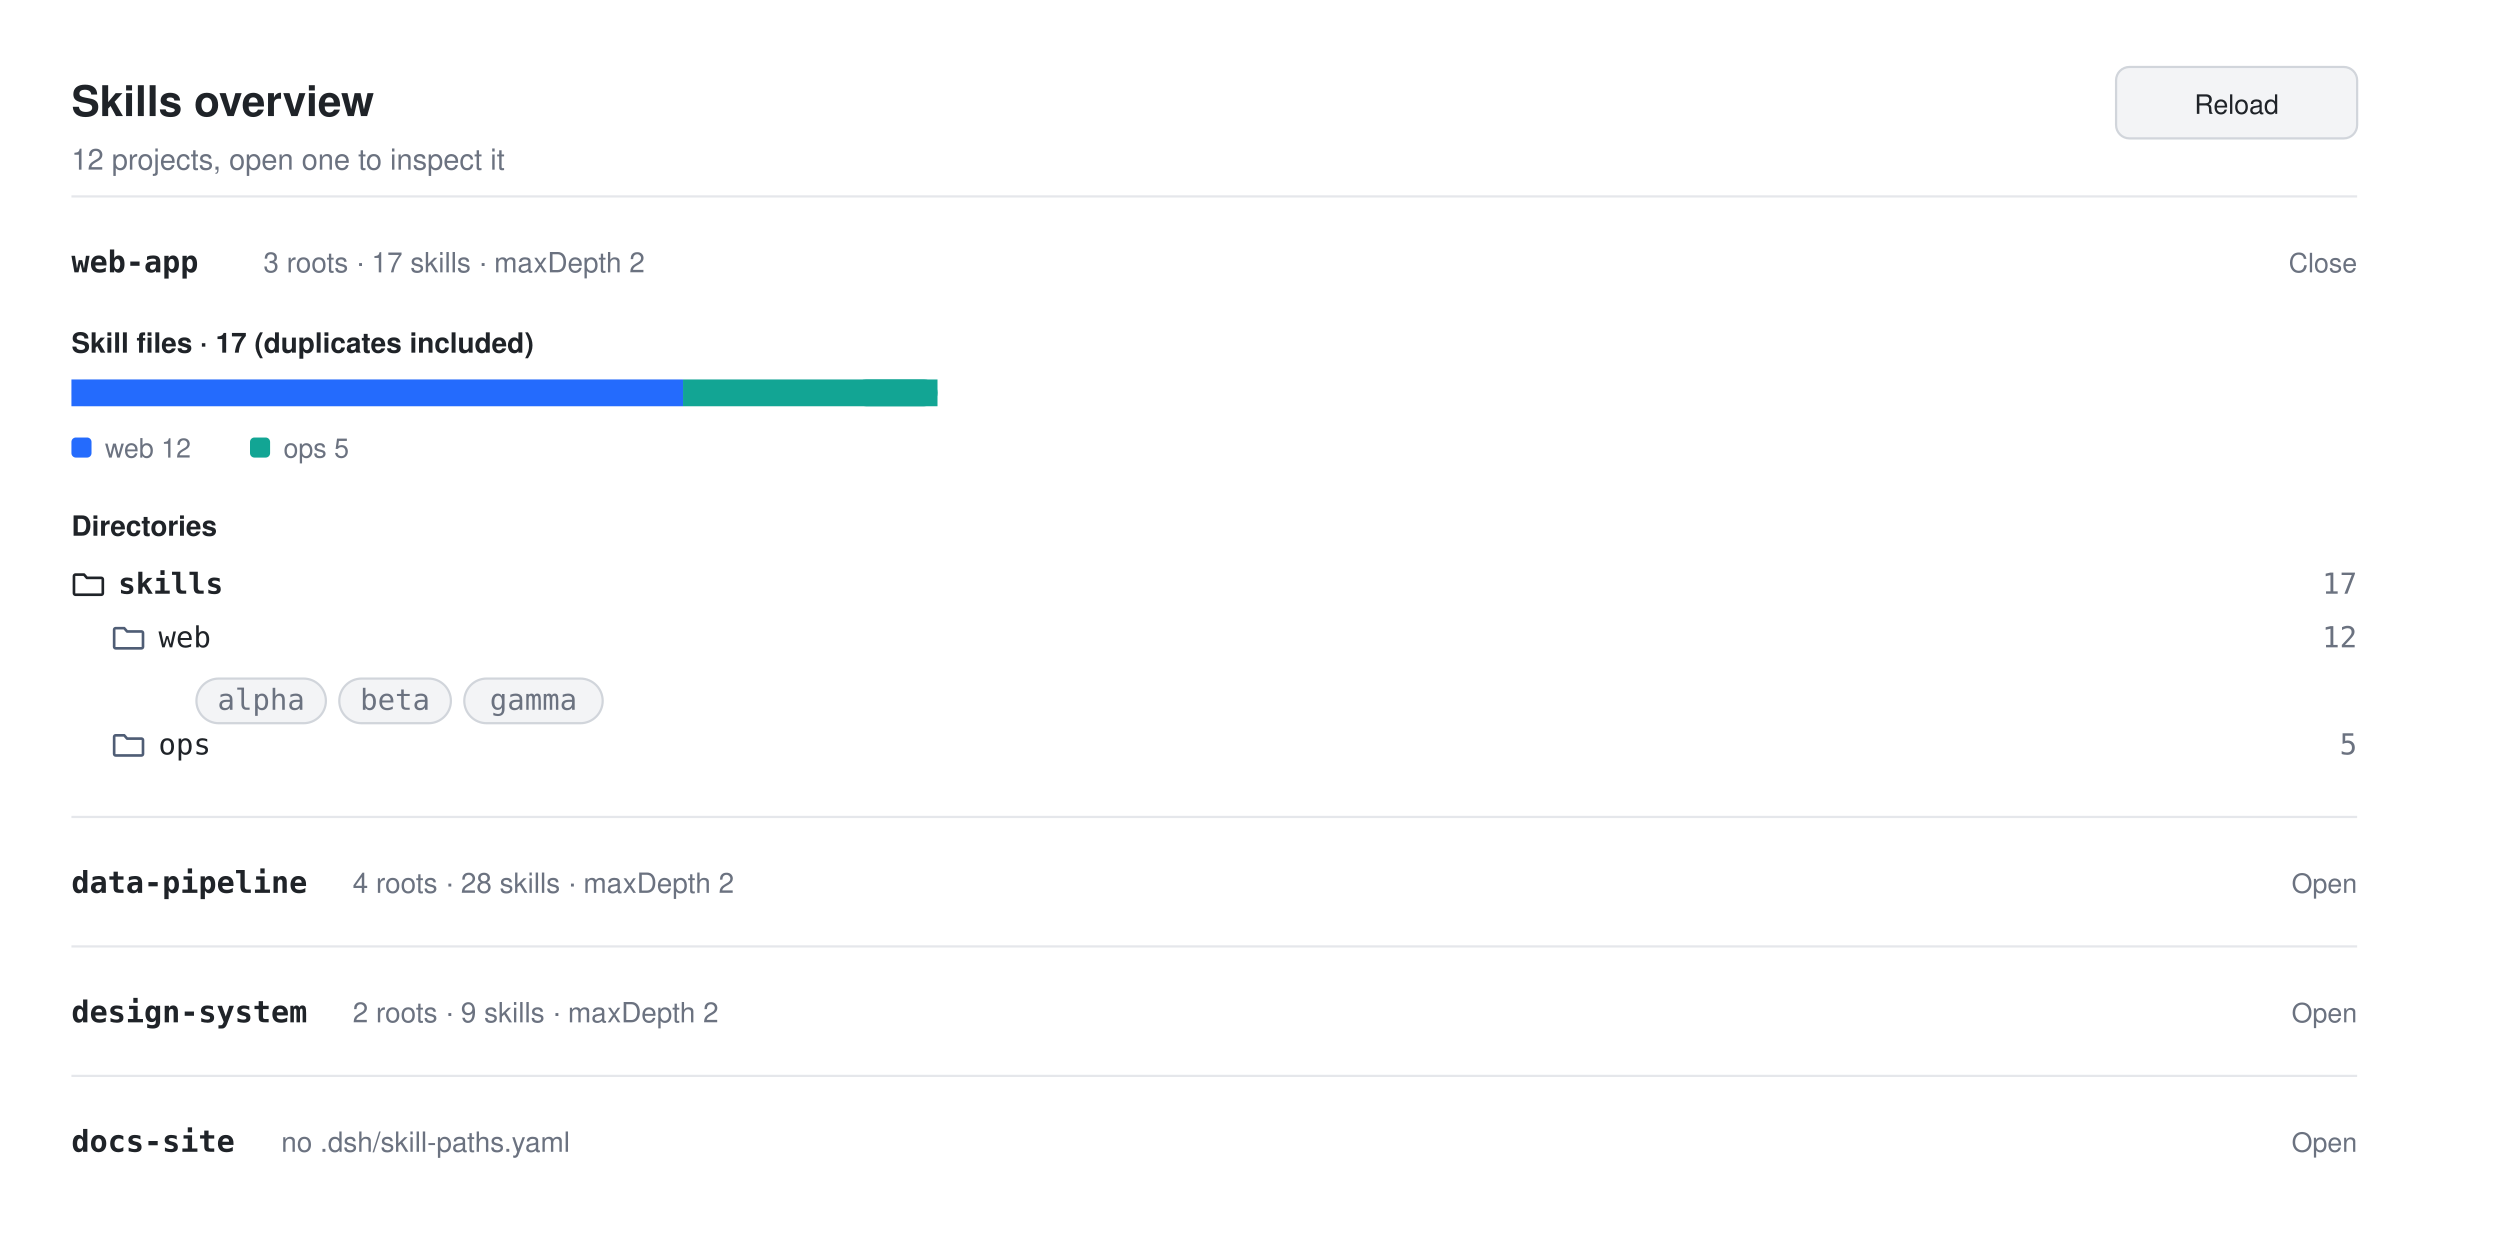
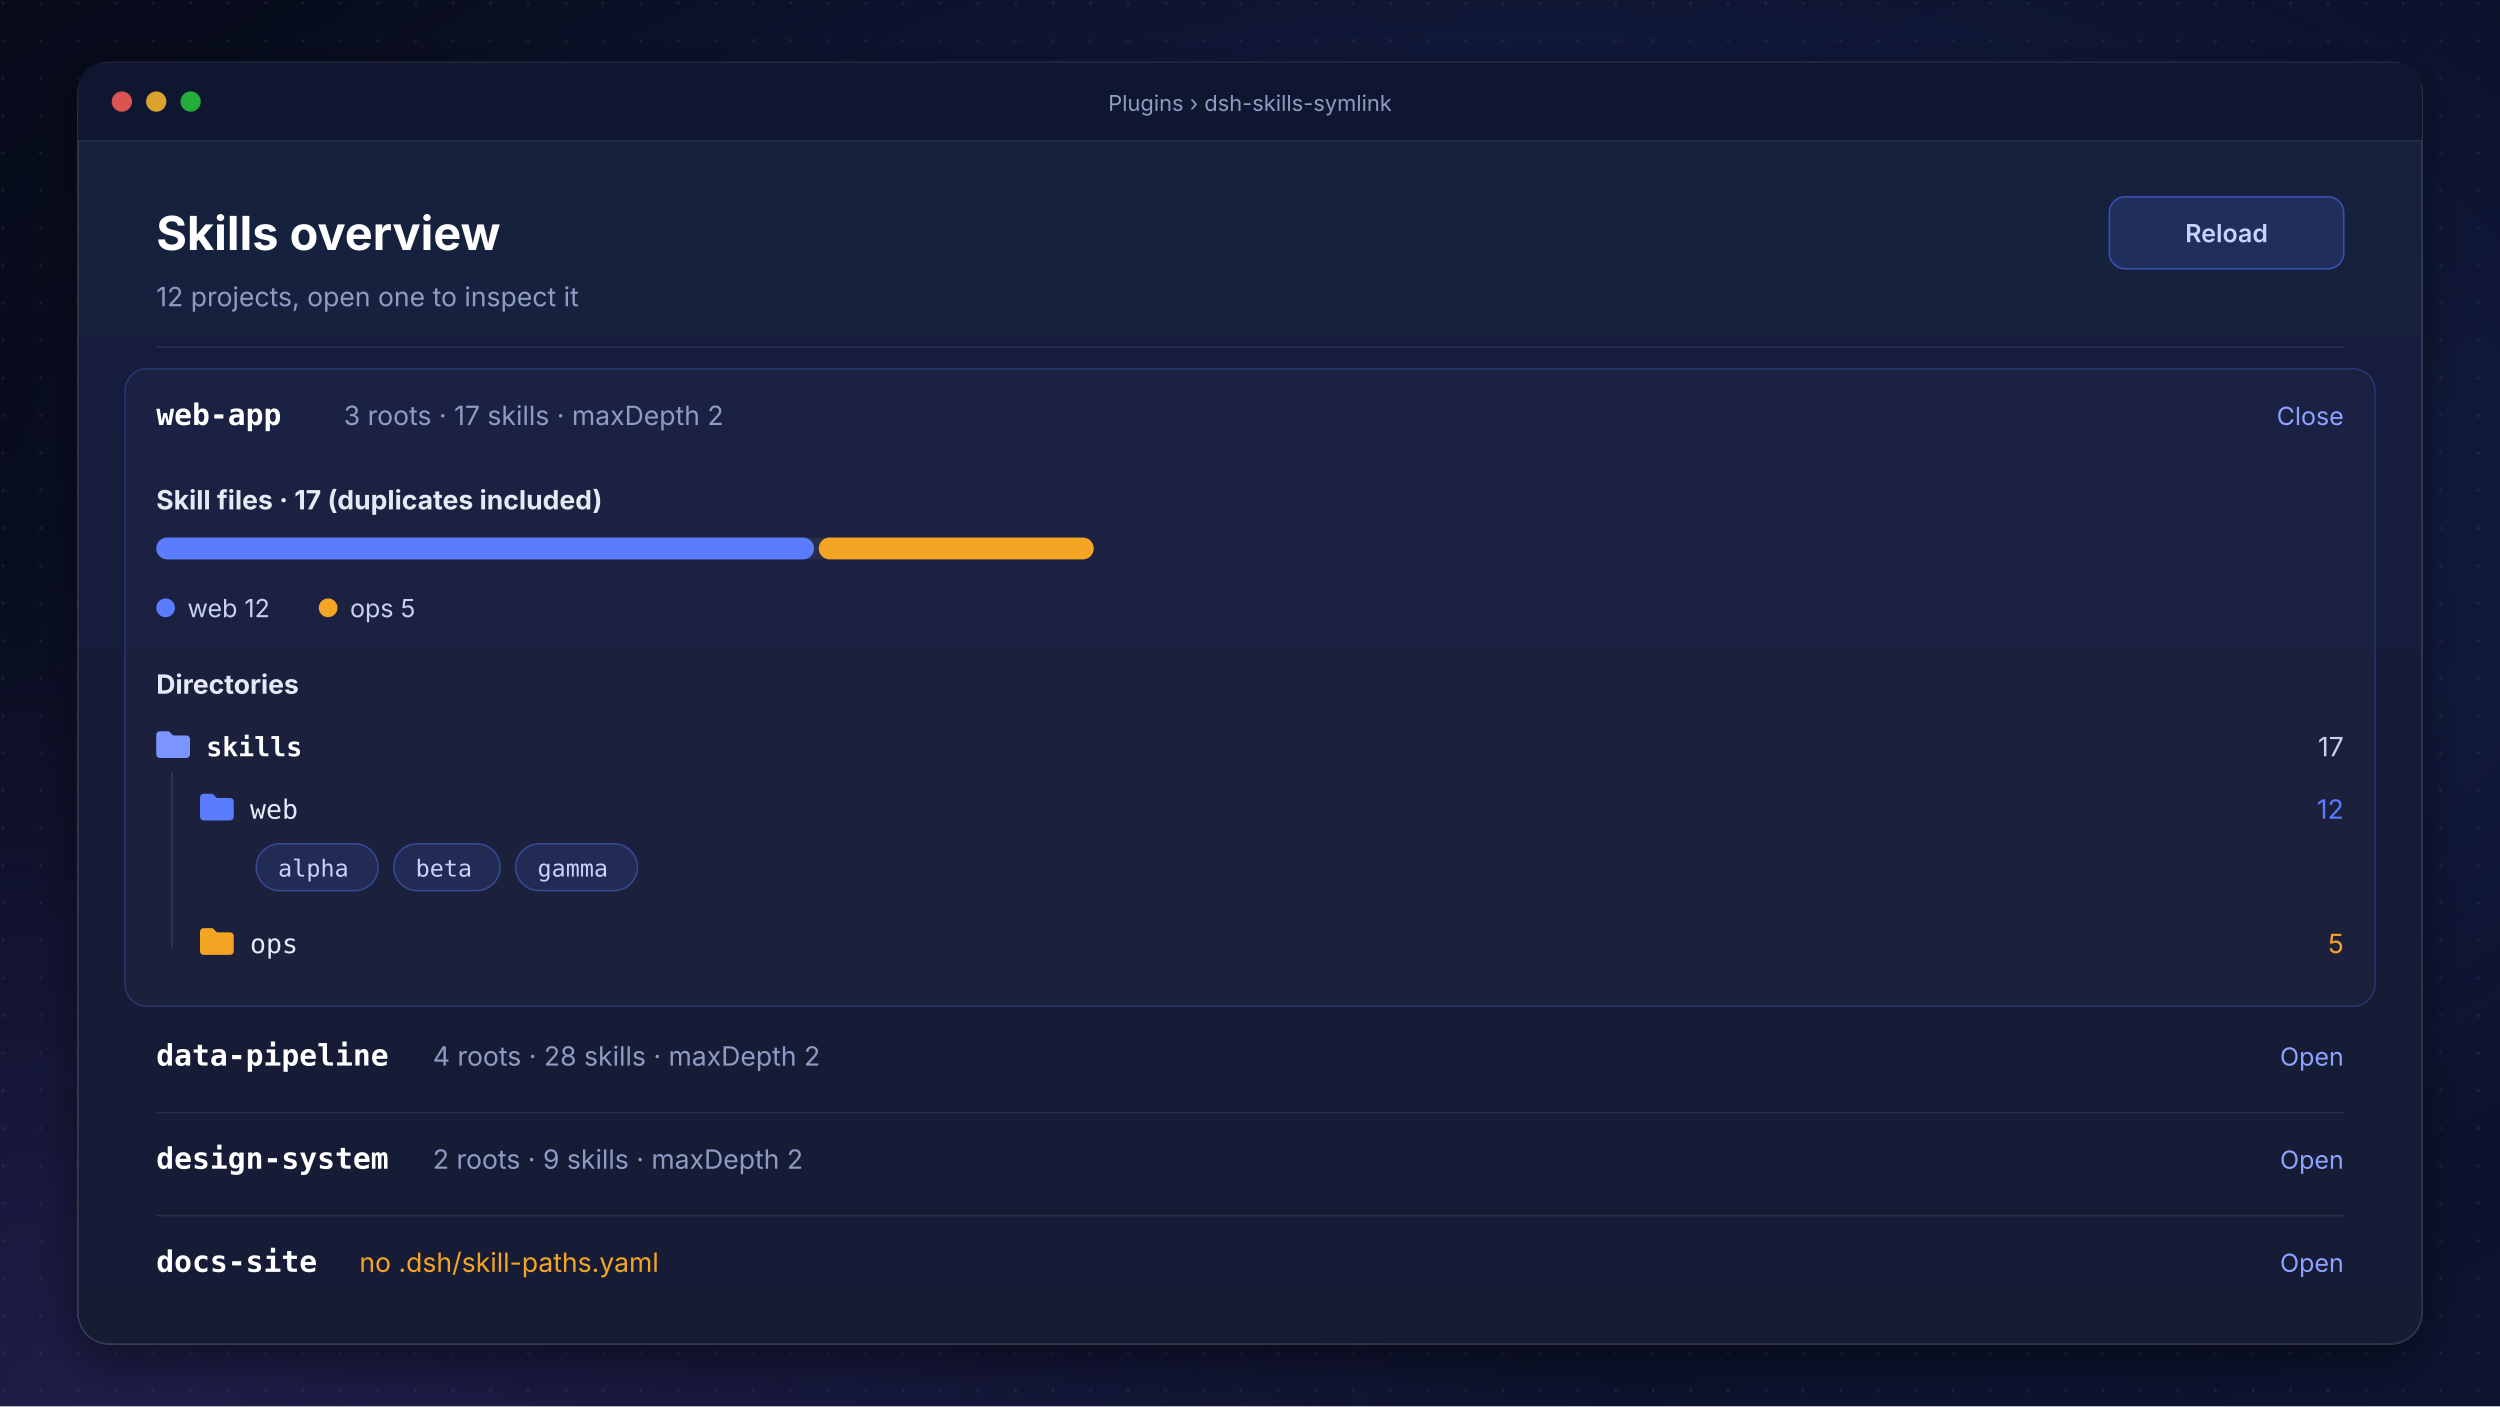
- <svg xmlns="http://www.w3.org/2000/svg" viewBox="0 0 1120 560" width="1120" height="560" role="img" aria-labelledby="ov-en-title ov-en-desc">
-   <rect width="1120" height="560" fill="#ffffff" />
-   <text x="32" y="52" font-family="Segoe UI, Helvetica, Arial, sans-serif" font-size="19" font-weight="600" fill="#1f2328">Skills overview</text>
-   <text x="32" y="76" font-family="Segoe UI, Helvetica, Arial, sans-serif" font-size="13" fill="#6b7280">12 projects, open one to inspect it</text>
-   <rect x="948" y="30" width="108" height="32" rx="6" fill="#f3f4f6" stroke="#d1d5db" />
-   <text x="1002" y="51" text-anchor="middle" font-family="Segoe UI, Helvetica, Arial, sans-serif" font-size="12" fill="#1f2328">Reload</text>
-   <line x1="32" y1="88" x2="1056" y2="88" stroke="#e5e7eb" />
-   <text x="32" y="122" font-family="Consolas, Menlo, monospace" font-size="13.5" font-weight="600" fill="#1f2328">web-app</text>
-   <text x="118" y="122" font-family="Segoe UI, Helvetica, Arial, sans-serif" font-size="12.5" fill="#6b7280">3 roots · 17 skills · maxDepth 2</text>
-   <text x="1056" y="122" text-anchor="end" font-family="Segoe UI, Helvetica, Arial, sans-serif" font-size="12" fill="#6b7280">Close</text>
-   <text x="32" y="158" font-family="Segoe UI, Helvetica, Arial, sans-serif" font-size="12.5" font-weight="600" fill="#1f2328">Skill files · 17 (duplicates included)</text>
-   <rect x="32" y="170" width="388" height="12" rx="6" fill="#f3f4f6" />
-   <rect x="32" y="170" width="274" height="12" fill="#246bfd" />
-   <rect x="306" y="170" width="114" height="12" fill="#12a594" />
-   <rect x="382" y="170" width="38" height="12" rx="6" fill="#12a594" />
-   <g font-family="Segoe UI, Helvetica, Arial, sans-serif" font-size="12" fill="#6b7280">
-     <rect x="32" y="196" width="9" height="9" rx="2" fill="#246bfd" />
-     <text x="47" y="205">web 12</text>
-     <rect x="112" y="196" width="9" height="9" rx="2" fill="#12a594" />
-     <text x="127" y="205">ops 5</text>
+ <svg xmlns="http://www.w3.org/2000/svg" width="1600" height="900" viewBox="0 0 1600 900">
+   <defs>
+     <linearGradient id="bg" x1="0" y1="0" x2="1" y2="1">
+       <stop offset="0" stop-color="#070B1A" />
+       <stop offset="1" stop-color="#0D1430" />
+     </linearGradient>
+     <radialGradient id="g1" cx="0.6" cy="0.35" r="0.6">
+       <stop offset="0" stop-color="#4D6BFE" stop-opacity="0.22" />
+       <stop offset="1" stop-color="#4D6BFE" stop-opacity="0" />
+     </radialGradient>
+     <radialGradient id="g2" cx="0.05" cy="1" r="0.6">
+       <stop offset="0" stop-color="#8B5CF6" stop-opacity="0.16" />
+       <stop offset="1" stop-color="#8B5CF6" stop-opacity="0" />
+     </radialGradient>
+     <pattern id="dots" width="24" height="24" patternUnits="userSpaceOnUse">
+       <circle cx="2" cy="2" r="1.1" fill="#FFFFFF" fill-opacity="0.06" />
+     </pattern>
+     <linearGradient id="card" x1="0" y1="0" x2="0" y2="1">
+       <stop offset="0" stop-color="#18213F" />
+       <stop offset="1" stop-color="#121A33" />
+     </linearGradient>
+     <marker id="ar" viewBox="0 0 10 10" refX="8" refY="5" markerWidth="9" markerHeight="9" orient="auto">
+       <path d="M0 0 L10 5 L0 10 z" fill="#7C8AB5" />
+     </marker>
+     <filter id="sh" x="-20%" y="-20%" width="140%" height="140%">
+       <feDropShadow dx="0" dy="10" stdDeviation="14" flood-color="#000" flood-opacity="0.45" />
+     </filter>
+   </defs>
+   <rect width="1600" height="900" fill="url(#bg)" />
+   <rect width="1600" height="900" fill="url(#dots)" />
+   <rect width="1600" height="900" fill="url(#g1)" />
+   <rect width="1600" height="900" fill="url(#g2)" />
+   <g filter="url(#sh)">
+     <rect x="50" y="40" width="1500" height="820" rx="20" fill="url(#card)" stroke="#FFFFFF" stroke-opacity="0.11" />
  </g>
-   <text x="32" y="240" font-family="Segoe UI, Helvetica, Arial, sans-serif" font-size="12.5" font-weight="600" fill="#1f2328">Directories</text>
-   <g font-family="Consolas, Menlo, monospace" font-size="13">
-     <path d="M1.9 3.6h4.05l1.35 1.55h6.8a.7.7 0 0 1 .7.7v6.55a.7.7 0 0 1-.7.7H1.9a.7.7 0 0 1-.7-.7V4.3a.7.7 0 0 1 .7-.7Z" fill="none" stroke="#1f2328" stroke-width="1.25" stroke-linejoin="round" transform="translate(32,254) scale(0.95)" />
-     <text x="53" y="266" font-weight="600" fill="#1f2328">skills</text>
-     <text x="1056" y="266" text-anchor="end" fill="#6b7280">17</text>
-     <path d="M1.9 3.6h4.05l1.35 1.55h6.8a.7.7 0 0 1 .7.7v6.55a.7.7 0 0 1-.7.7H1.9a.7.7 0 0 1-.7-.7V4.3a.7.7 0 0 1 .7-.7Z" fill="none" stroke="#4f5d75" stroke-width="1.25" stroke-linejoin="round" transform="translate(50,278) scale(0.95)" />
-     <text x="71" y="290" fill="#1f2328">web</text>
-     <text x="1056" y="290" text-anchor="end" fill="#6b7280">12</text>
-     <rect x="88" y="304" width="58" height="20" rx="10" fill="#f3f4f6" stroke="#d1d5db" />
-     <text x="117" y="318" text-anchor="middle" fill="#6b7280">alpha</text>
-     <rect x="152" y="304" width="50" height="20" rx="10" fill="#f3f4f6" stroke="#d1d5db" />
-     <text x="177" y="318" text-anchor="middle" fill="#6b7280">beta</text>
-     <rect x="208" y="304" width="62" height="20" rx="10" fill="#f3f4f6" stroke="#d1d5db" />
-     <text x="239" y="318" text-anchor="middle" fill="#6b7280">gamma</text>
-     <path d="M1.9 3.6h4.05l1.35 1.55h6.8a.7.7 0 0 1 .7.7v6.55a.7.7 0 0 1-.7.7H1.9a.7.7 0 0 1-.7-.7V4.3a.7.7 0 0 1 .7-.7Z" fill="none" stroke="#4f5d75" stroke-width="1.25" stroke-linejoin="round" transform="translate(50,326) scale(0.95)" />
-     <text x="71" y="338" fill="#1f2328">ops</text>
-     <text x="1056" y="338" text-anchor="end" fill="#6b7280">5</text>
-   </g>
-   <line x1="32" y1="366" x2="1056" y2="366" stroke="#e5e7eb" />
-   <text x="32" y="400" font-family="Consolas, Menlo, monospace" font-size="13.5" font-weight="600" fill="#1f2328">data-pipeline</text>
-   <text x="158" y="400" font-family="Segoe UI, Helvetica, Arial, sans-serif" font-size="12.5" fill="#6b7280">4 roots · 28 skills · maxDepth 2</text>
-   <text x="1056" y="400" text-anchor="end" font-family="Segoe UI, Helvetica, Arial, sans-serif" font-size="12" fill="#6b7280">Open</text>
-   <line x1="32" y1="424" x2="1056" y2="424" stroke="#e5e7eb" />
-   <text x="32" y="458" font-family="Consolas, Menlo, monospace" font-size="13.5" font-weight="600" fill="#1f2328">design-system</text>
-   <text x="158" y="458" font-family="Segoe UI, Helvetica, Arial, sans-serif" font-size="12.5" fill="#6b7280">2 roots · 9 skills · maxDepth 2</text>
-   <text x="1056" y="458" text-anchor="end" font-family="Segoe UI, Helvetica, Arial, sans-serif" font-size="12" fill="#6b7280">Open</text>
-   <line x1="32" y1="482" x2="1056" y2="482" stroke="#e5e7eb" />
-   <text x="32" y="516" font-family="Consolas, Menlo, monospace" font-size="13.5" font-weight="600" fill="#1f2328">docs-site</text>
-   <text x="126" y="516" font-family="Segoe UI, Helvetica, Arial, sans-serif" font-size="12.5" fill="#6b7280">no .dsh/skill-paths.yaml</text>
-   <text x="1056" y="516" text-anchor="end" font-family="Segoe UI, Helvetica, Arial, sans-serif" font-size="12" fill="#6b7280">Open</text>
+   <path d="M50 90 V60 q0 -20 20 -20 H1530 q20 0 20 20 V90 z" fill="#0F1630" />
+   <line x1="50" y1="90" x2="1550" y2="90" stroke="#FFFFFF" stroke-opacity="0.08" />
+   <circle cx="78" cy="65" r="6.5" fill="#FF5F57" fill-opacity="0.85" />
+   <circle cx="100" cy="65" r="6.5" fill="#FEBC2E" fill-opacity="0.85" />
+   <circle cx="122" cy="65" r="6.5" fill="#28C840" fill-opacity="0.85" />
+   <text x="800.0" y="71" text-anchor="middle" font-family="Inter, sans-serif" font-size="14" fill="#8E9BC2">Plugins › dsh-skills-symlink</text>
+   <text x="100" y="160" font-family="Inter, sans-serif" font-size="30" font-weight="700" fill="#FFFFFF">Skills overview</text>
+   <text x="100" y="196" font-family="Inter, sans-serif" font-size="17" fill="#8E9BC2">12 projects, open one to inspect it</text>
+   <rect x="1350" y="126" width="150" height="46" rx="10" fill="#4D6BFE" fill-opacity="0.16" stroke="#4D6BFE" stroke-opacity="0.6" />
+   <text x="1425" y="155" text-anchor="middle" font-family="Inter, sans-serif" font-size="16" font-weight="600" fill="#C7D2FF">Reload</text>
+   <line x1="100" y1="222" x2="1500" y2="222" stroke="#FFFFFF" stroke-opacity="0.09" />
+   <rect x="80" y="236" width="1440" height="408" rx="14" fill="#FFFFFF" fill-opacity="0.025" stroke="#5B7CFF" stroke-opacity="0.25" />
+   <text x="100" y="272" font-family="JetBrains Mono, monospace" font-size="19" font-weight="700" fill="#FFFFFF">web-app</text>
+   <text x="220" y="272" font-family="Inter, sans-serif" font-size="17" fill="#8E9BC2">3 roots · 17 skills · maxDepth 2</text>
+   <text x="1500" y="272" text-anchor="end" font-family="Inter, sans-serif" font-size="16" fill="#8EA2FF">Close</text>
+   <text x="100" y="326" font-family="Inter, sans-serif" font-size="17" font-weight="700" fill="#E6EAF7">Skill files · 17 (duplicates included)</text>
+   <rect x="100" y="344" width="600" height="14" rx="7" fill="#FFFFFF" fill-opacity="0.06" />
+   <rect x="100" y="344" width="421" height="14" rx="7" fill="#5B7CFF" />
+   <rect x="524" y="344" width="176" height="14" rx="7" fill="#F5A524" />
+   <circle cx="106" cy="389" r="6" fill="#5B7CFF" />
+   <text x="120" y="395" font-family="Inter, sans-serif" font-size="16" fill="#C9D2EE">web 12</text>
+   <circle cx="210" cy="389" r="6" fill="#F5A524" />
+   <text x="224" y="395" font-family="Inter, sans-serif" font-size="16" fill="#C9D2EE">ops 5</text>
+   <text x="100" y="444" font-family="Inter, sans-serif" font-size="17" font-weight="700" fill="#E6EAF7">Directories</text>
+   <path transform="translate(100 468) scale(0.9)" d="M0 3 q0 -3 3 -3 h6 l3 3 h9 q3 0 3 3 v10 q0 3 -3 3 h-18 q-3 0 -3 -3 z" fill="#7C95FF" />
+   <text x="132" y="484" font-family="JetBrains Mono, monospace" font-size="17" font-weight="700" fill="#FFFFFF">skills</text>
+   <text x="1500" y="484" text-anchor="end" font-family="Inter, sans-serif" font-size="17" fill="#C9D2EE">17</text>
+   <line x1="110" y1="494" x2="110" y2="606" stroke="#FFFFFF" stroke-opacity="0.12" />
+   <path transform="translate(128 508) scale(0.9)" d="M0 3 q0 -3 3 -3 h6 l3 3 h9 q3 0 3 3 v10 q0 3 -3 3 h-18 q-3 0 -3 -3 z" fill="#5B7CFF" />
+   <text x="160" y="524" font-family="JetBrains Mono, monospace" font-size="17" fill="#E6EAF7">web</text>
+   <text x="1500" y="524" text-anchor="end" font-family="Inter, sans-serif" font-size="17" fill="#5B7CFF">12</text>
+   <rect x="164" y="540" width="78" height="30" rx="15" fill="#5B7CFF" fill-opacity="0.12" stroke="#5B7CFF" stroke-opacity="0.4" />
+   <text x="178" y="561" font-family="JetBrains Mono, monospace" font-size="15" fill="#C7D2FF">alpha</text>
+   <rect x="252" y="540" width="68" height="30" rx="15" fill="#5B7CFF" fill-opacity="0.12" stroke="#5B7CFF" stroke-opacity="0.4" />
+   <text x="266" y="561" font-family="JetBrains Mono, monospace" font-size="15" fill="#C7D2FF">beta</text>
+   <rect x="330" y="540" width="78" height="30" rx="15" fill="#5B7CFF" fill-opacity="0.12" stroke="#5B7CFF" stroke-opacity="0.4" />
+   <text x="344" y="561" font-family="JetBrains Mono, monospace" font-size="15" fill="#C7D2FF">gamma</text>
+   <path transform="translate(128 594) scale(0.9)" d="M0 3 q0 -3 3 -3 h6 l3 3 h9 q3 0 3 3 v10 q0 3 -3 3 h-18 q-3 0 -3 -3 z" fill="#F5A524" />
+   <text x="160" y="610" font-family="JetBrains Mono, monospace" font-size="17" fill="#E6EAF7">ops</text>
+   <text x="1500" y="610" text-anchor="end" font-family="Inter, sans-serif" font-size="17" fill="#F5A524">5</text>
+   <text x="100" y="682" font-family="JetBrains Mono, monospace" font-size="19" font-weight="700" fill="#FFFFFF">data-pipeline</text>
+   <text x="277" y="682" font-family="Inter, sans-serif" font-size="17" fill="#8E9BC2">4 roots · 28 skills · maxDepth 2</text>
+   <text x="1500" y="682" text-anchor="end" font-family="Inter, sans-serif" font-size="16" fill="#8EA2FF">Open</text>
+   <line x1="100" y1="712" x2="1500" y2="712" stroke="#FFFFFF" stroke-opacity="0.09" />
+   <text x="100" y="748" font-family="JetBrains Mono, monospace" font-size="19" font-weight="700" fill="#FFFFFF">design-system</text>
+   <text x="277" y="748" font-family="Inter, sans-serif" font-size="17" fill="#8E9BC2">2 roots · 9 skills · maxDepth 2</text>
+   <text x="1500" y="748" text-anchor="end" font-family="Inter, sans-serif" font-size="16" fill="#8EA2FF">Open</text>
+   <line x1="100" y1="778" x2="1500" y2="778" stroke="#FFFFFF" stroke-opacity="0.09" />
+   <text x="100" y="814" font-family="JetBrains Mono, monospace" font-size="19" font-weight="700" fill="#FFFFFF">docs-site</text>
+   <text x="230" y="814" font-family="Inter, sans-serif" font-size="17" fill="#F5A524">no .dsh/skill-paths.yaml</text>
+   <text x="1500" y="814" text-anchor="end" font-family="Inter, sans-serif" font-size="16" fill="#8EA2FF">Open</text>
</svg>
